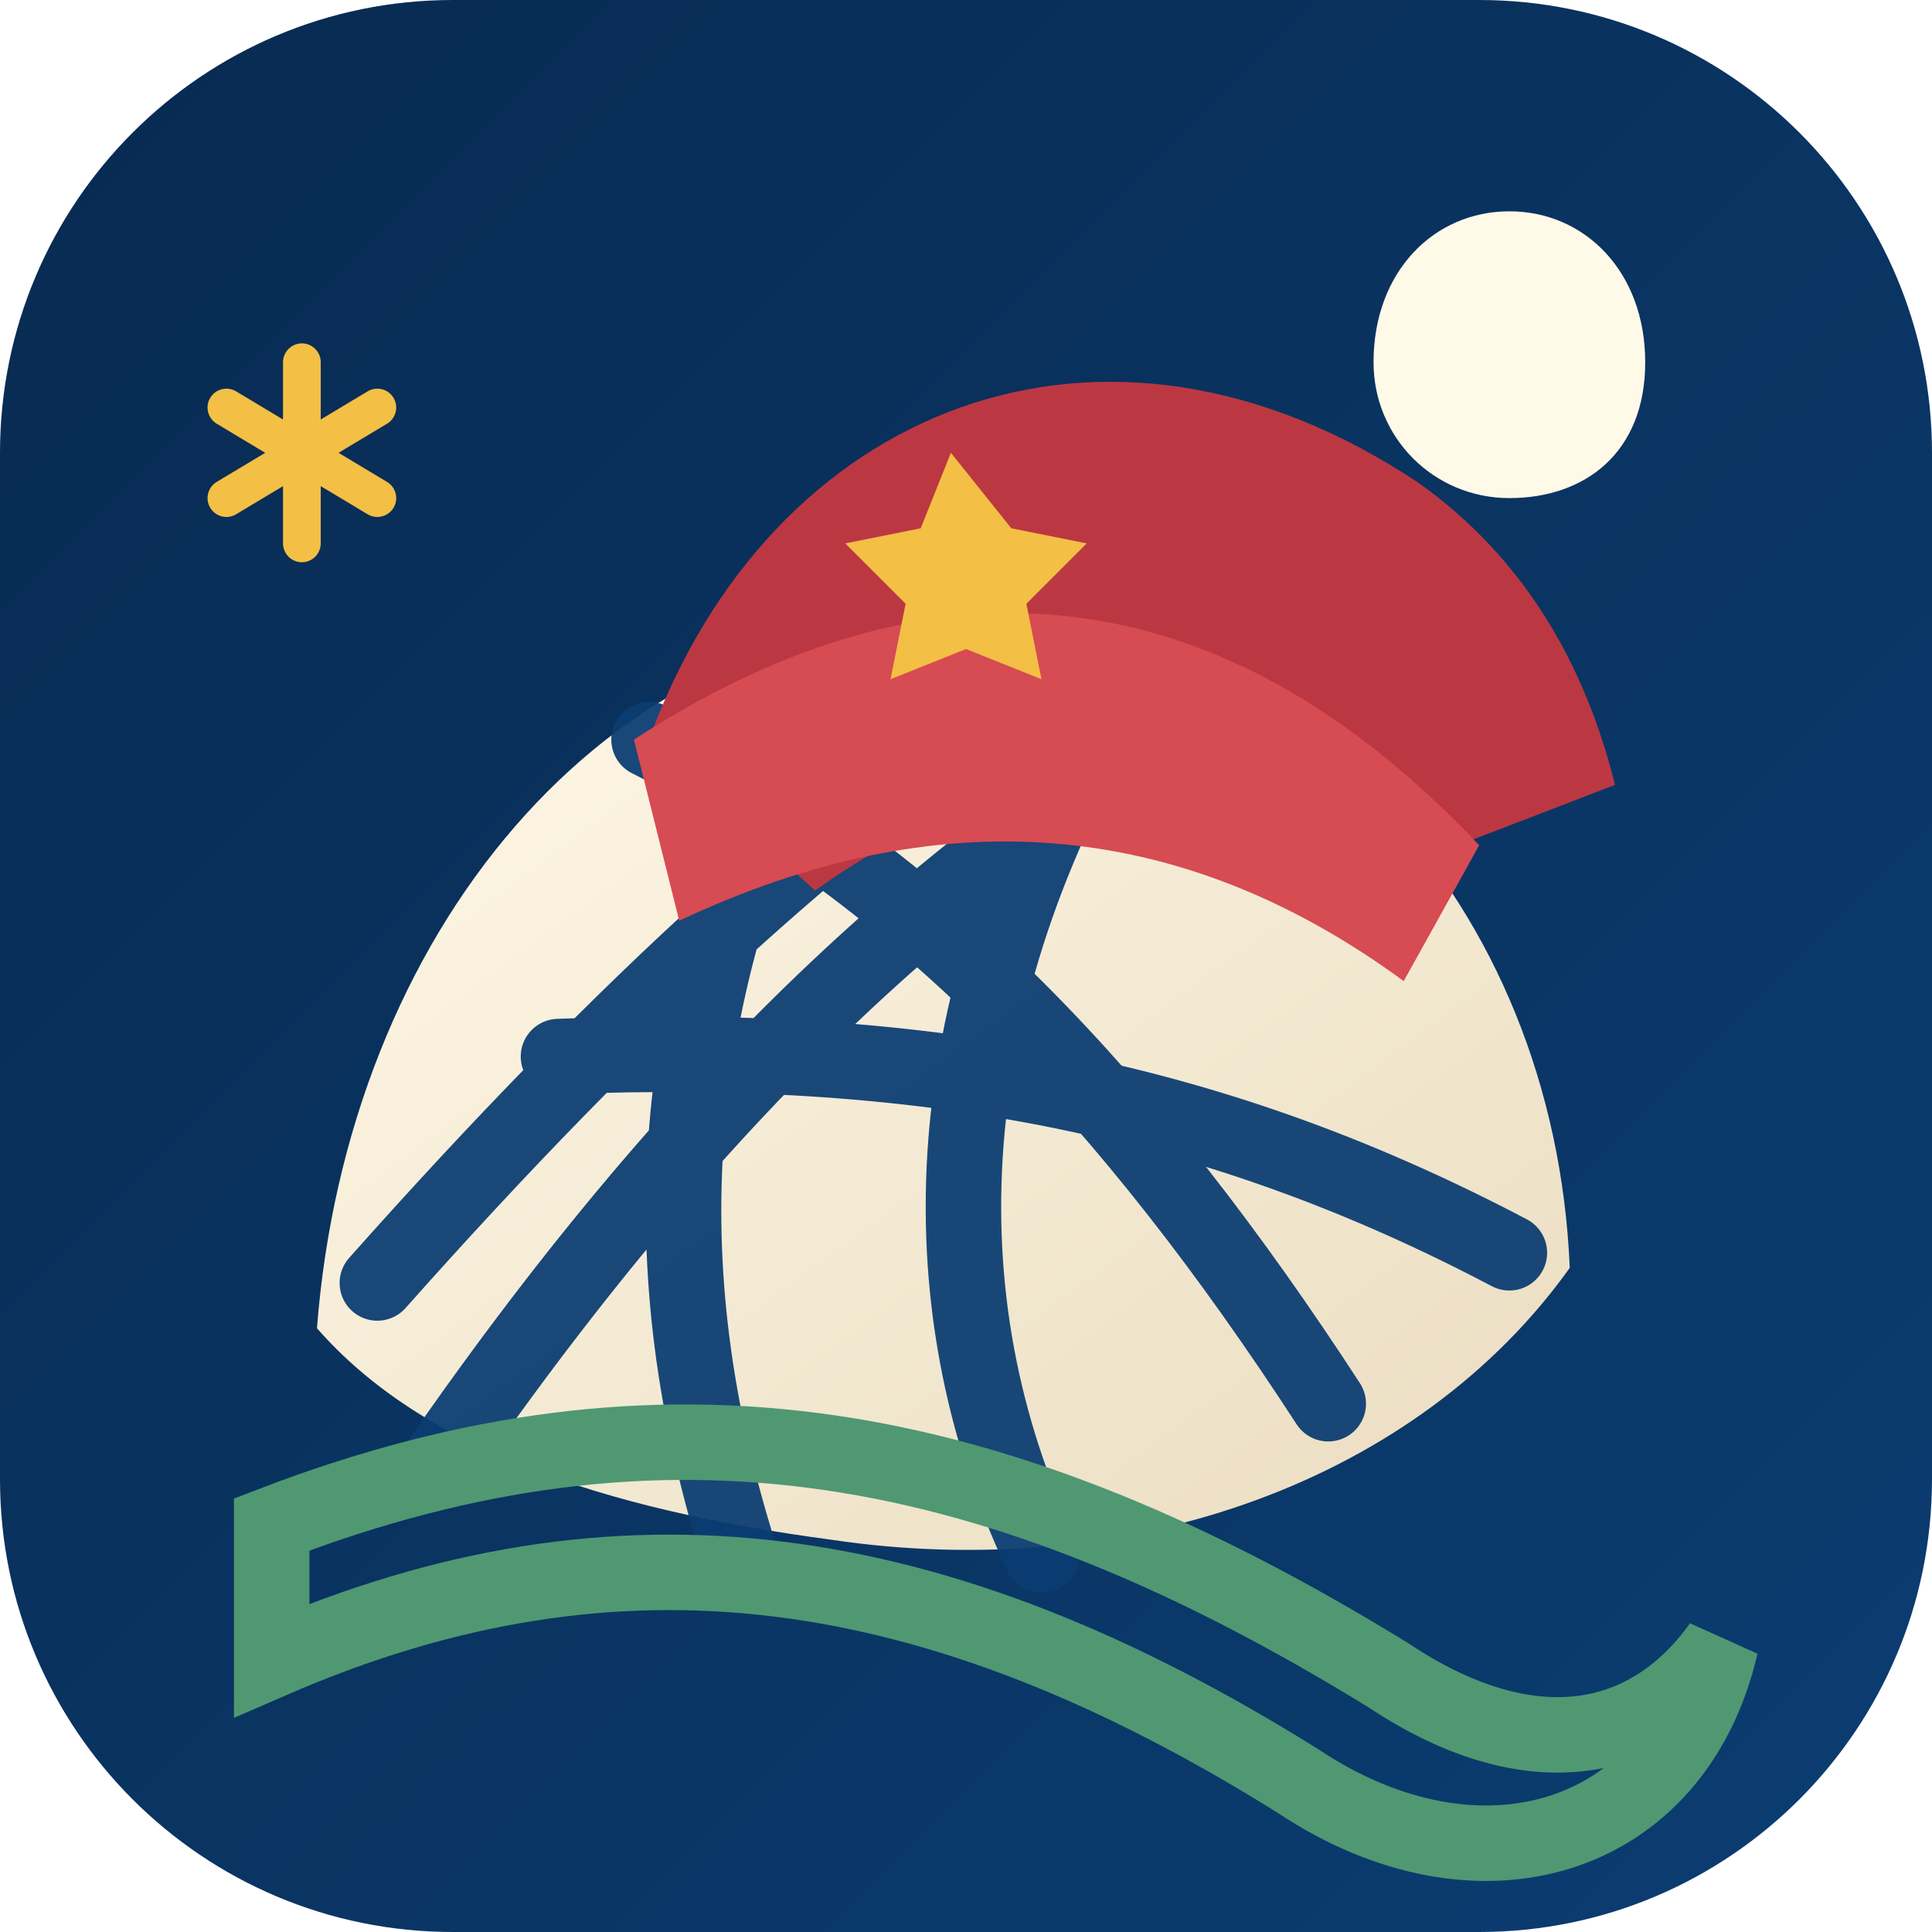
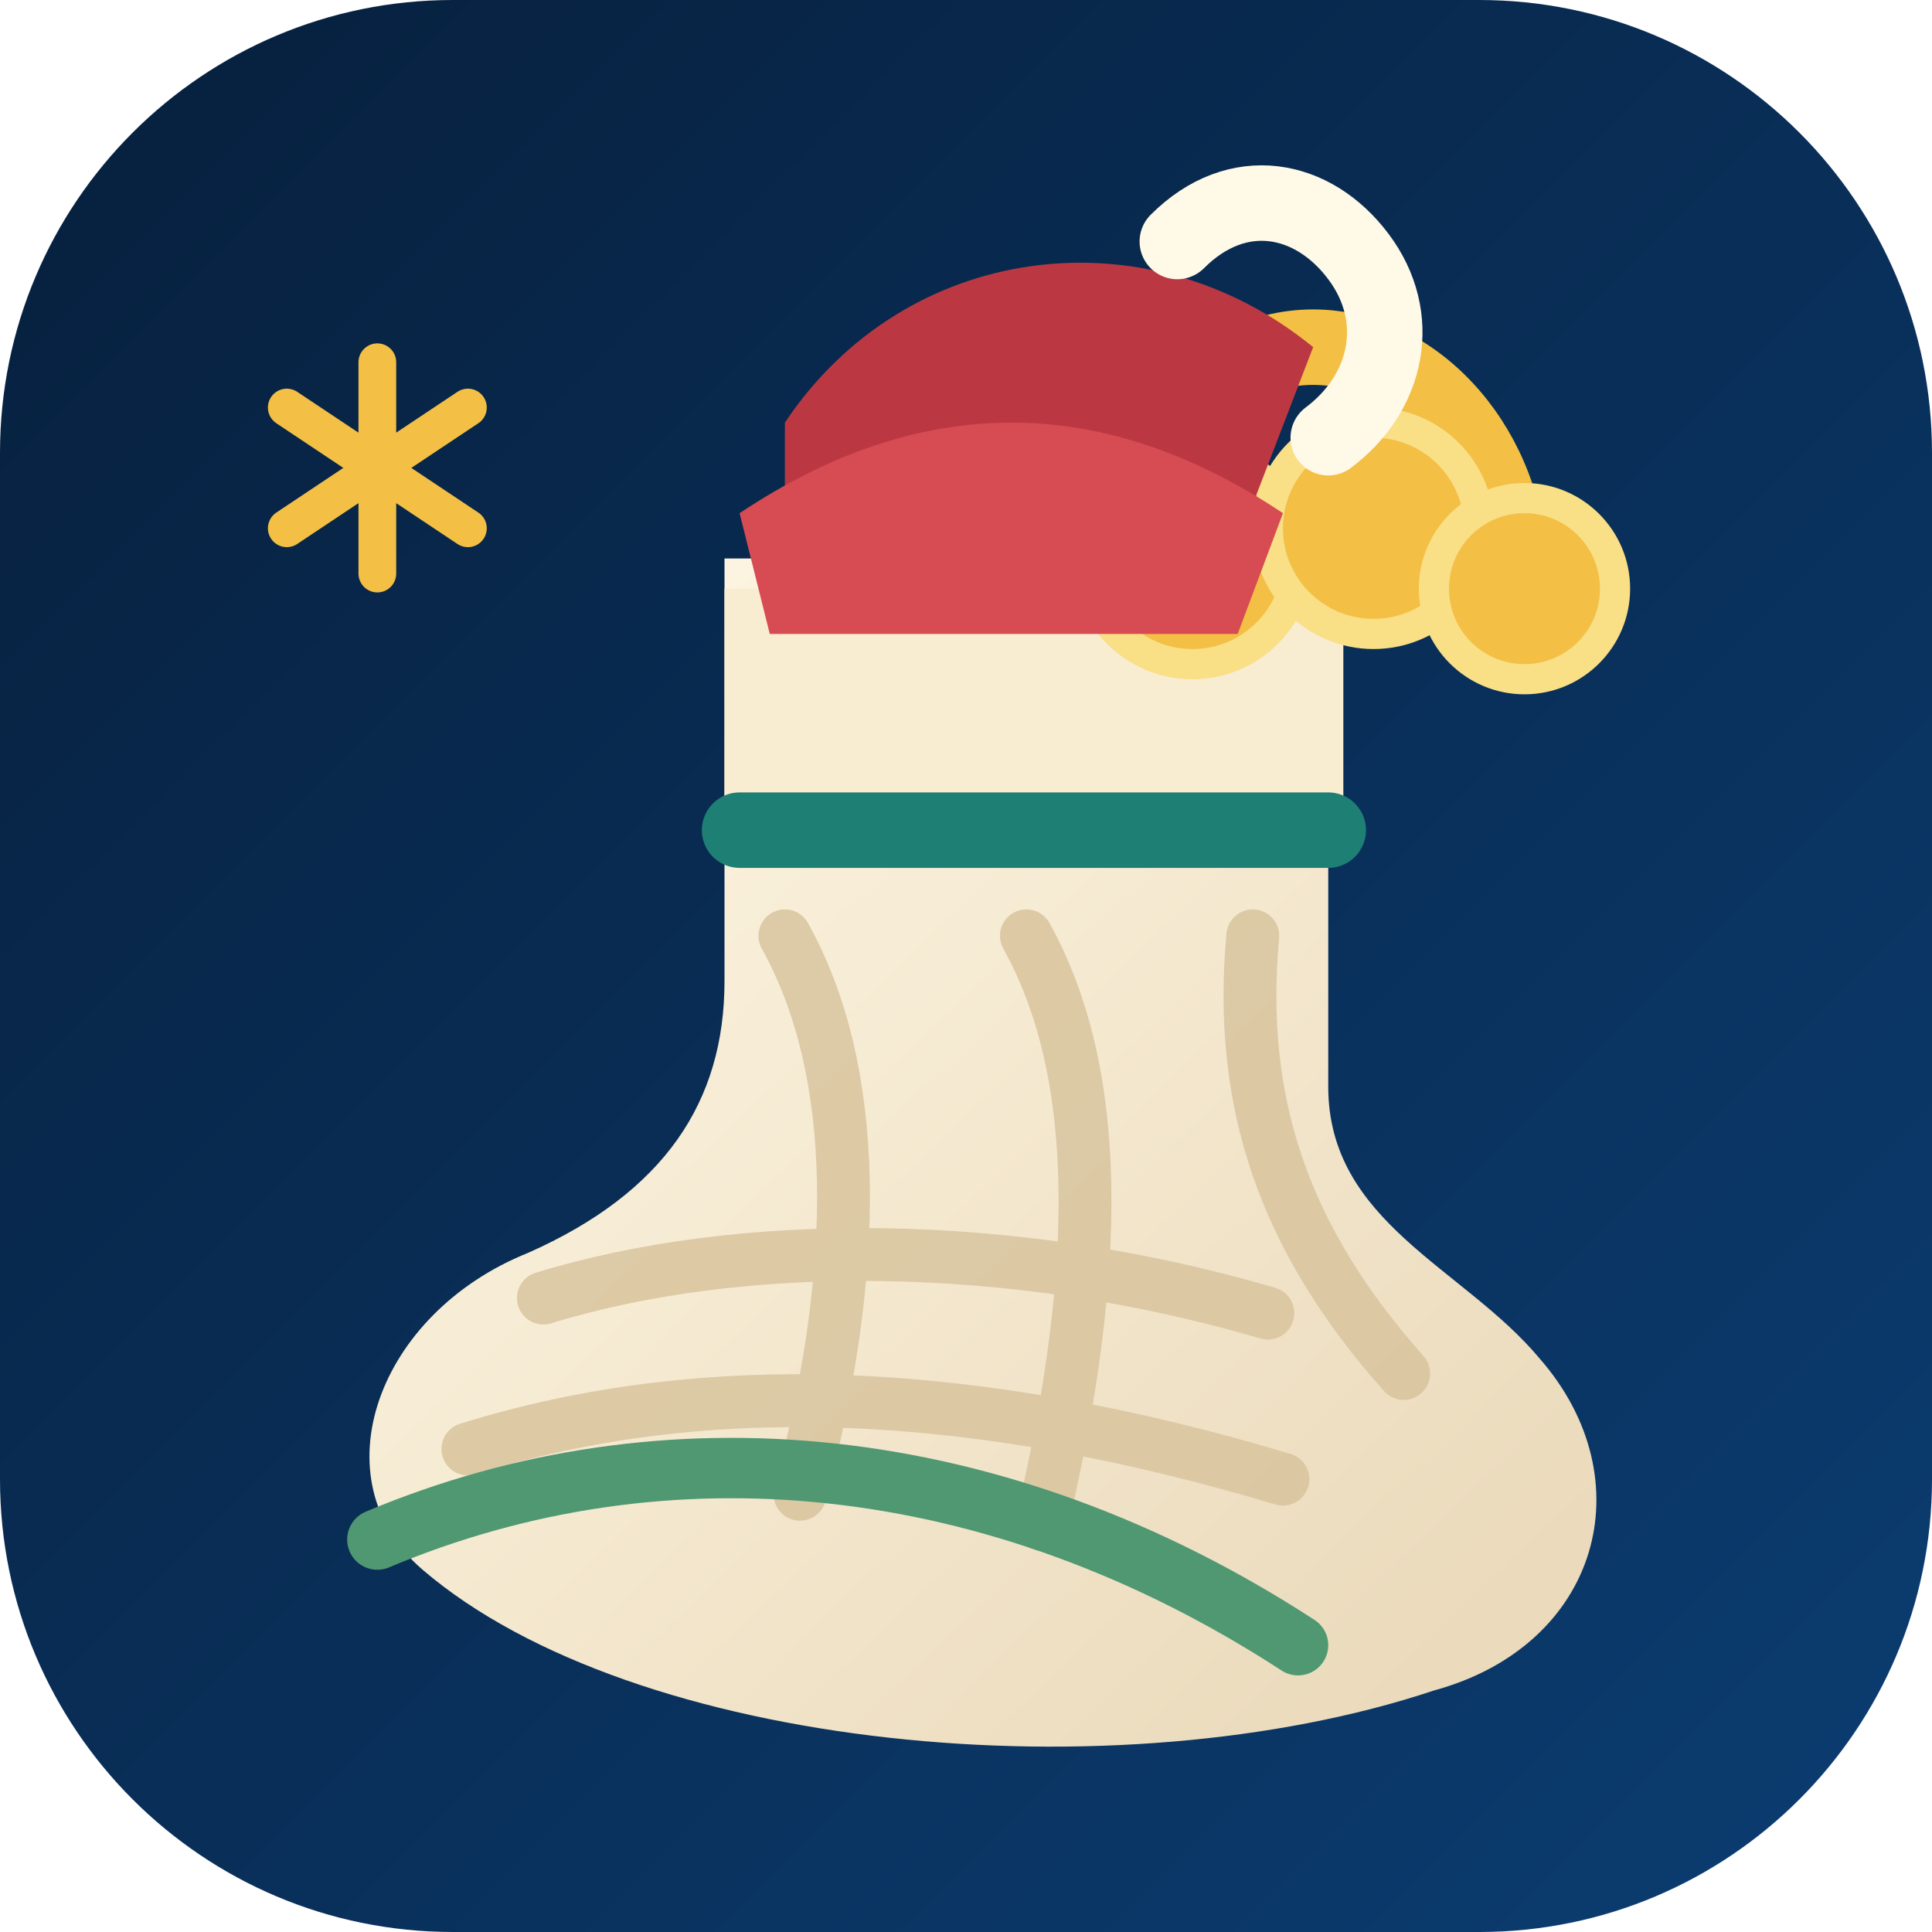
- <svg xmlns="http://www.w3.org/2000/svg" viewBox="0 0 128 128" role="img" aria-label="Le Bas de Laine — édition des Fêtes">
+ <svg xmlns="http://www.w3.org/2000/svg" viewBox="0 0 128 128" role="img" aria-label="Le Bas de Laine — bas de laine des Fêtes">
  <defs>
-     <linearGradient id="winter" x1="0" y1="0" x2="1" y2="1">
-       <stop stop-color="#082a50" />
+     <linearGradient id="night" x1="0" y1="0" x2="1" y2="1">
+       <stop stop-color="#071f3c" />
      <stop offset="1" stop-color="#0b3d72" />
    </linearGradient>
-     <linearGradient id="wool" x1="0" y1="0" x2="1" y2="1">
-       <stop stop-color="#fff9e8" />
-       <stop offset="1" stop-color="#eadcc0" />
+     <linearGradient id="sock" x1="0" y1="0" x2="1" y2="1">
+       <stop stop-color="#fff9e7" />
+       <stop offset="1" stop-color="#e9d7b7" />
    </linearGradient>
  </defs>
-   <rect width="128" height="128" rx="30" fill="url(#winter)" />
-   <path d="M21 88c2-26 19-47 42-47 23 0 40 19 41 43-10 14-29 21-49 18-15-2-27-6-34-14Z" fill="url(#wool)" />
-   <path d="M25 85c16-18 31-32 47-42M29 97c18-26 35-41 53-51M49 103c-6-19-5-37 5-57M69 103c-8-17-7-37 5-57M88 93c-13-20-27-35-45-44M100 83C81 73 62 69 37 70" fill="none" stroke="#0b3d72" stroke-width="5" stroke-linecap="round" opacity=".94" />
-   <path d="M18 101c26-10 48-6 74 10 9 6 17 5 22-2-3 13-16 17-28 9-24-15-45-18-68-8Z" fill="none" stroke="#4f9872" stroke-width="5" stroke-linecap="round" />
-   <path d="M43 49c8-22 30-31 51-17 7 5 11 12 13 20L94 57c-12-8-26-8-40 2Z" fill="#bb3843" />
-   <path d="M42 49c20-13 39-11 56 7l-5 9c-15-11-31-12-48-4Z" fill="#d74b53" />
-   <path d="M63 30l4 5 5 1-4 4 1 5-5-2-5 2 1-5-4-4 5-1Z" fill="#f3bf45" />
-   <path d="M91 24c0-6 4-10 9-10s9 4 9 10-4 9-9 9-9-4-9-9Z" fill="#fff9e8" />
-   <path d="M20 30v-6m0 6-5-3m5 3 5-3m-5 3v6m0-6-5 3m5-3 5 3" stroke="#f3bf45" stroke-width="2.5" stroke-linecap="round" />
+   <rect width="128" height="128" rx="30" fill="url(#night)" />
+   <path d="M48 37h40v35c0 9 9 12 14 18 7 8 4 19-7 22-21 7-53 4-67-8-7-6-3-17 7-21 9-4 13-10 13-18Z" fill="url(#sock)" />
+   <path d="M48 39h41v18H48Z" fill="#f8ecd1" />
+   <path d="M49 55h39" stroke="#1e7f75" stroke-width="5" stroke-linecap="round" />
+   <path d="M36 86c13-4 31-4 48 1M31 96c16-5 34-4 54 2M52 62c5 9 5 22 1 37M68 62c5 9 5 22 1 39M83 62c-1 11 2 20 10 29" fill="none" stroke="#d8c49e" stroke-width="3.5" stroke-linecap="round" opacity=".85" />
+   <path d="M74 38c0-8 6-15 13-15s13 7 13 15" fill="none" stroke="#f3bf45" stroke-width="5" stroke-linecap="round" />
+   <circle cx="79" cy="37" r="7" fill="#f3bf45" stroke="#f9df85" stroke-width="2" />
+   <circle cx="91" cy="35" r="7" fill="#f3bf45" stroke="#f9df85" stroke-width="2" />
+   <circle cx="101" cy="39" r="6" fill="#f3bf45" stroke="#f9df85" stroke-width="2" />
+   <path d="M52 28c8-12 24-14 35-5l-5 13-30 1Z" fill="#bb3843" />
+   <path d="M49 34c12-8 24-8 36 0l-3 8H51Z" fill="#d74b53" />
+   <path d="M78 16c4-4 9-3 12 1 3 4 2 9-2 12" fill="none" stroke="#fff9e7" stroke-width="5" stroke-linecap="round" />
+   <path d="M25 31v-7m0 7-6-4m6 4 6-4m-6 4v7m0-7-6 4m6-4 6 4" stroke="#f3bf45" stroke-width="2.5" stroke-linecap="round" />
+   <path d="M25 102c19-8 41-6 61 7" fill="none" stroke="#4f9872" stroke-width="4" stroke-linecap="round" />
</svg>
